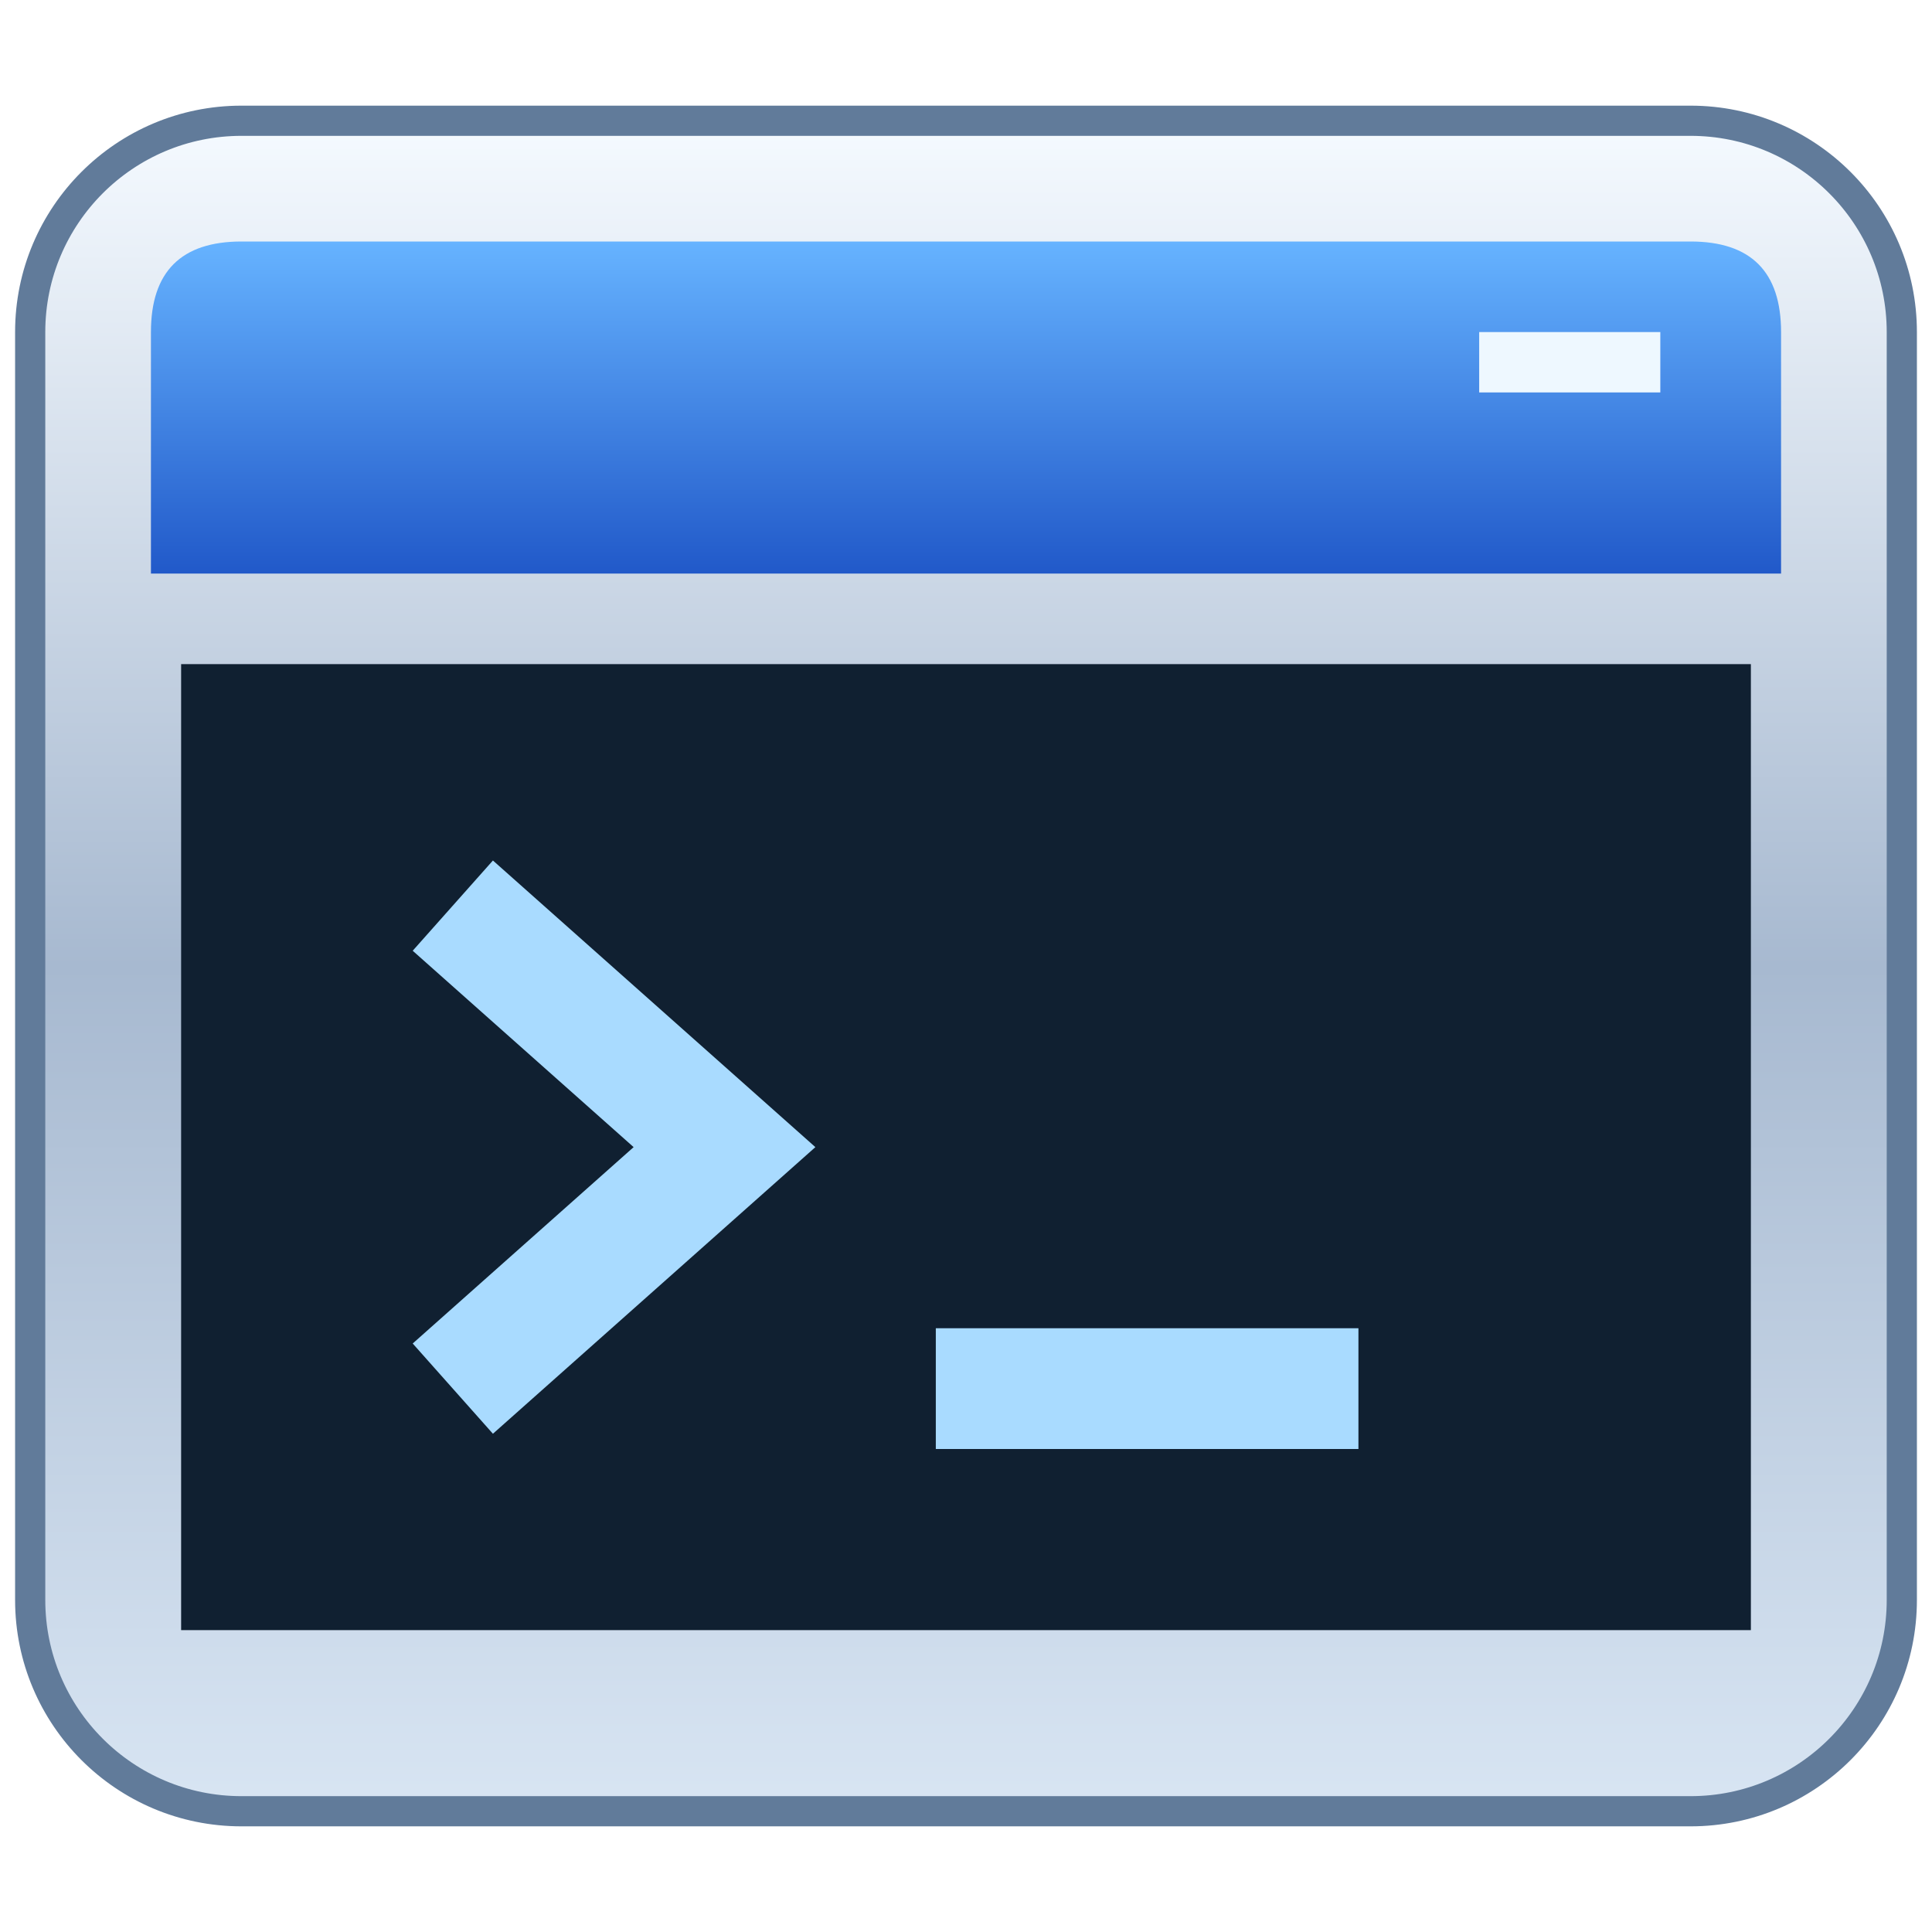
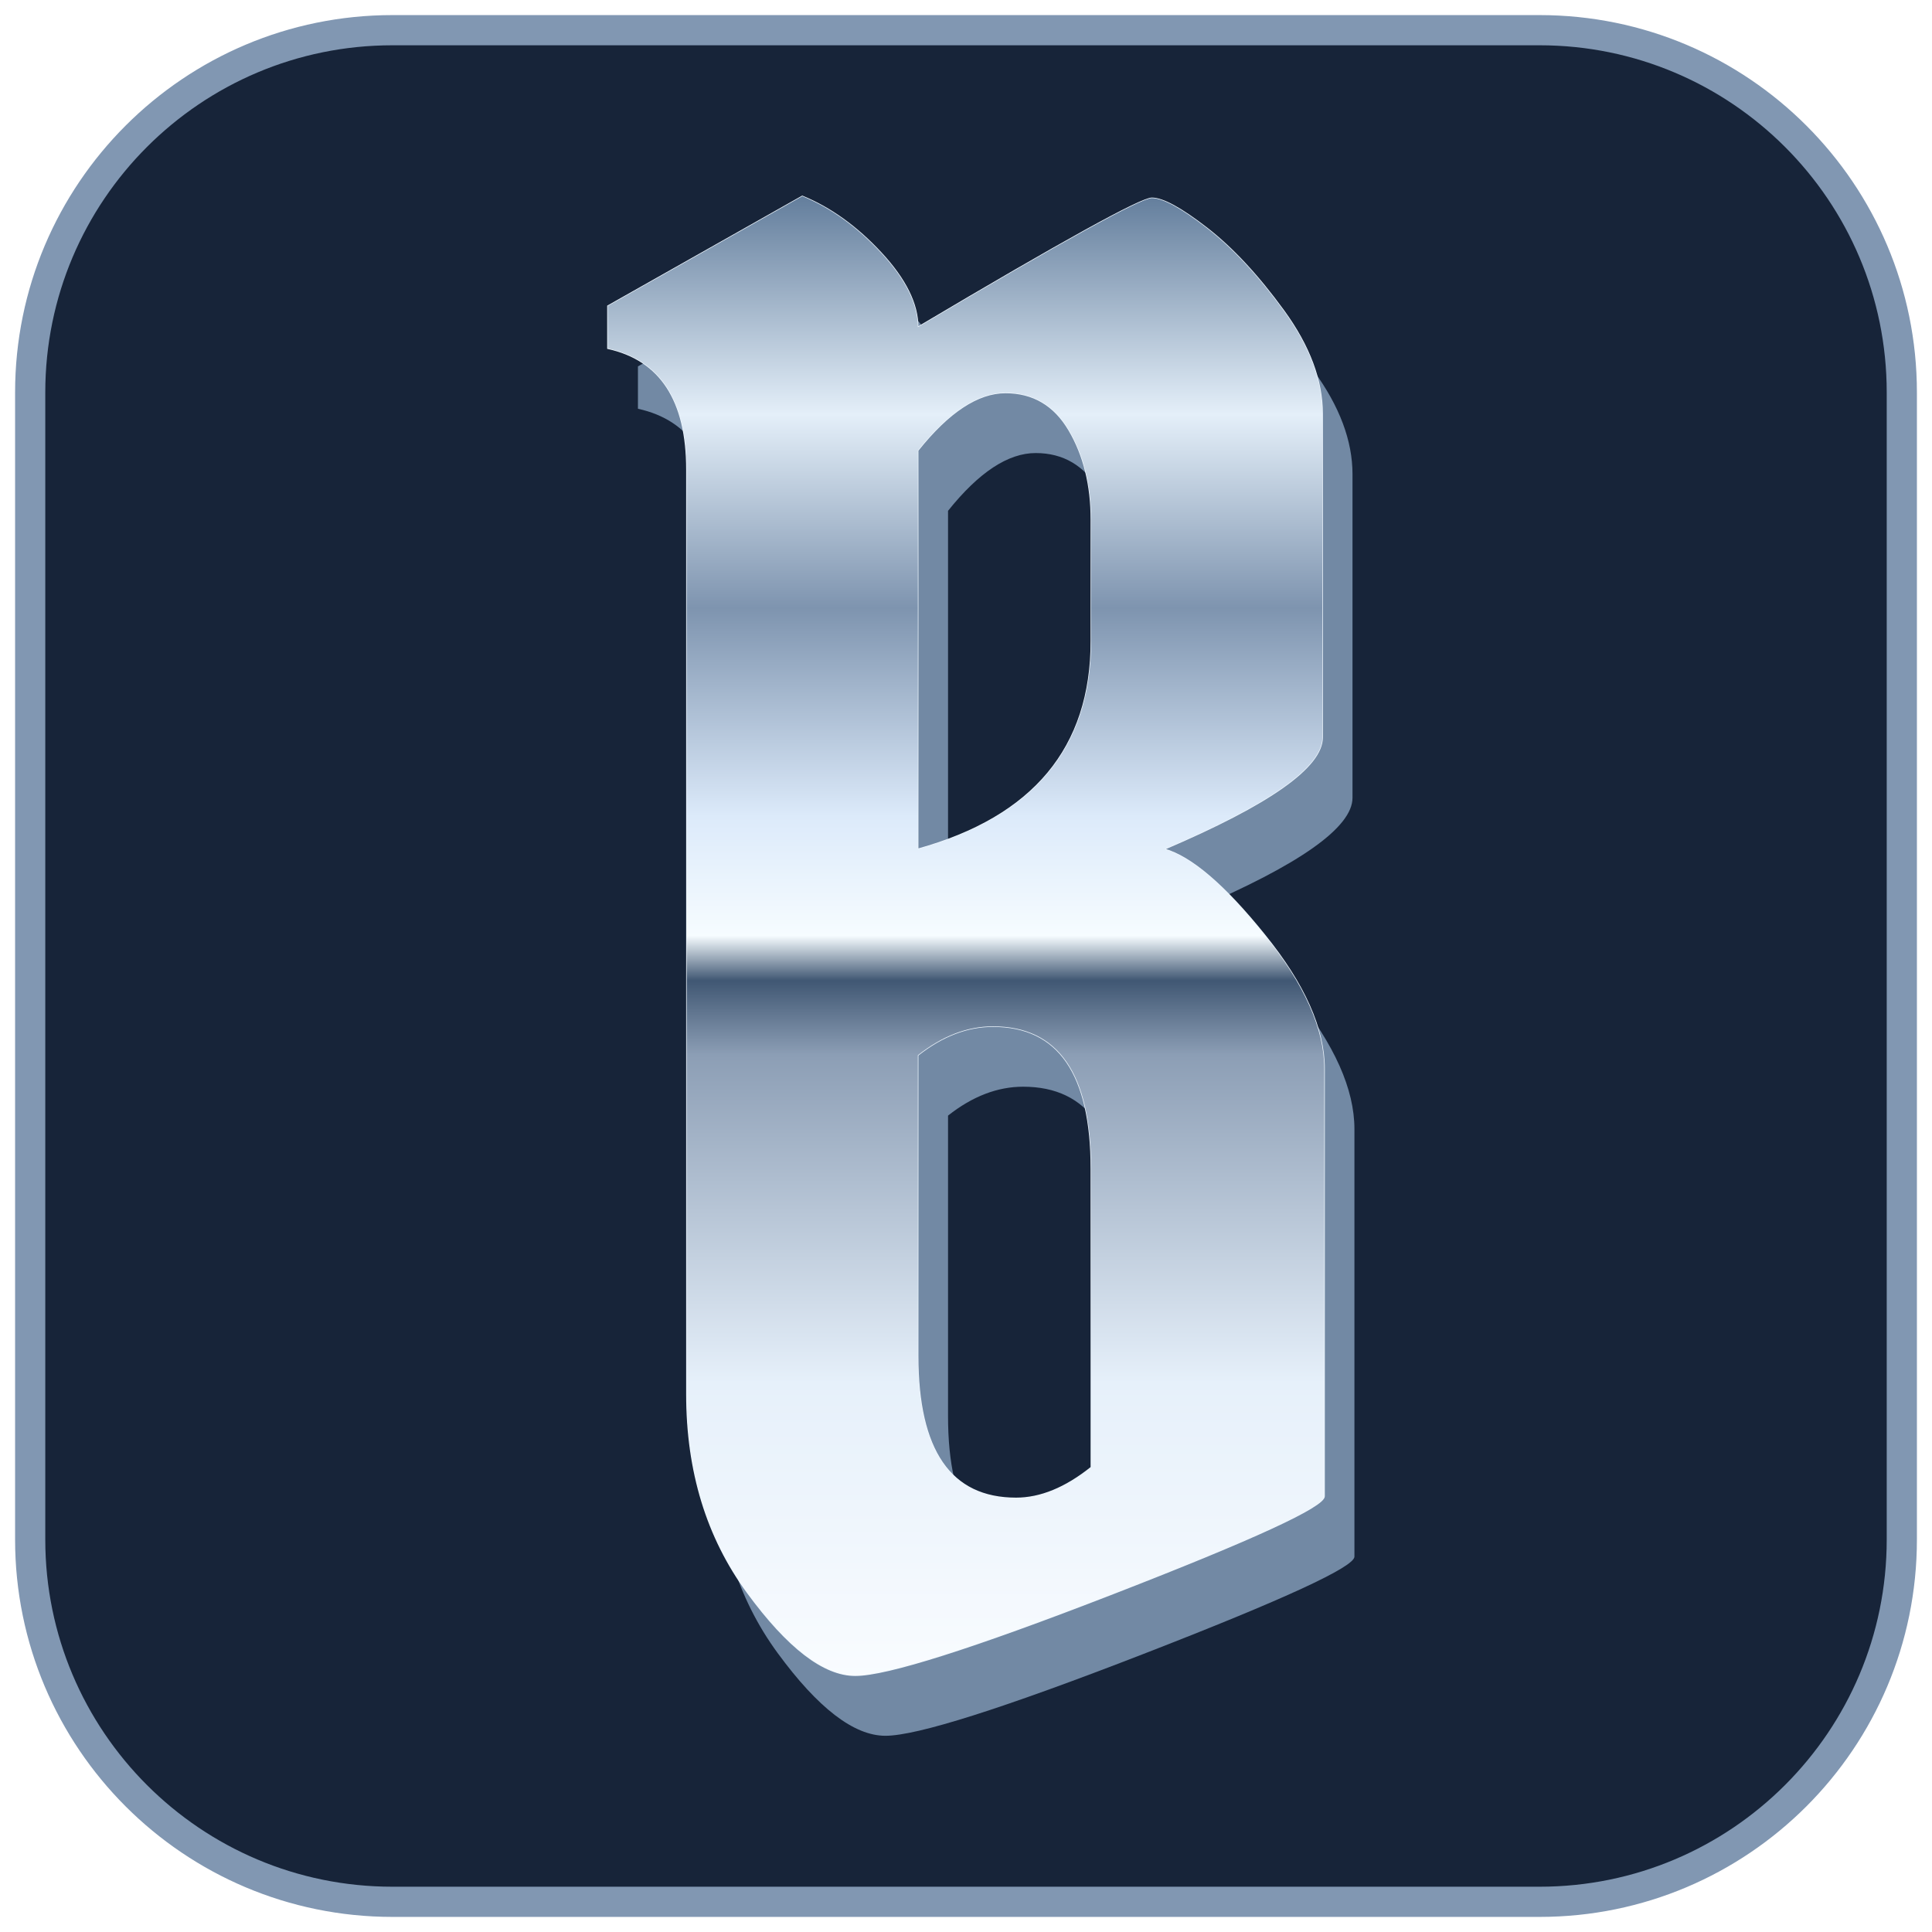
- <svg xmlns="http://www.w3.org/2000/svg" viewBox="0 0 64 64">
+ <svg xmlns="http://www.w3.org/2000/svg" width="64" height="64" viewBox="0 0 64 64">
  <defs>
-     <linearGradient id="silver" x2="0" y2="1">
-       <stop stop-color="#f5faff" />
-       <stop offset=".5" stop-color="#a7b9d0" />
-       <stop offset="1" stop-color="#d8e5f3" />
+     <linearGradient id="chrome" x1="0" y1="0" x2="0" y2="1">
+       <stop stop-color="#f9fcff" />
+       <stop offset=".2" stop-color="#e6f0fa" />
+       <stop offset=".42" stop-color="#8c9eb5" />
+       <stop offset=".47" stop-color="#405773" />
+       <stop offset=".5" stop-color="#f6fcff" />
+       <stop offset=".58" stop-color="#dceafa" />
+       <stop offset=".72" stop-color="#7e94af" />
+       <stop offset=".85" stop-color="#e4eff9" />
+       <stop offset="1" stop-color="#607b9a" />
    </linearGradient>
-     <linearGradient id="blue" x2="0" y2="1">
-       <stop stop-color="#66b3ff" />
-       <stop offset="1" stop-color="#2159c9" />
-     </linearGradient>
+     <path id="b" d="M170 700Q283 767 291.5 767.0Q300 767 320.0 751.5Q340 736 360.0 708.5Q380 681 380 655V487Q380 464 298 429Q319 423 350.0 384.5Q381 346 381 315V93Q381 85 271.5 42.5Q162 0 137.5 0.0Q113 0 81.5 43.0Q50 86 50 146V626Q50 680 9 689V711L110 768Q132 759 151.0 738.5Q170 718 170 700ZM221 92Q240 92 260 108V263Q260 337 209 337Q189 337 170 322V166Q170 92 221 92ZM170 636V429Q260 454 260 537V600Q260 627 248.5 646.5Q237 666 215.5 666.0Q194 666 170 636Z" transform="translate(19.5586 55.5) scale(0.063802 -0.063802)" />
  </defs>
-   <rect x="1" y="4" width="62" height="56" rx="7" fill="url(#silver)" stroke="#617b9a" />
-   <path d="M5 11q0-3 3-3h48q3 0 3 3v8H5Z" fill="url(#blue)" />
-   <path d="M6 22h52v32H6z" fill="#102031" />
-   <path d="m15 30 9 8-9 8m16 0h14" fill="none" stroke="#a9dbff" stroke-width="4" />
-   <path d="M49 12h6" stroke="#eef8ff" stroke-width="2" />
+   <rect x="1" y="1" width="62" height="62" rx="12" fill="#172439" stroke="#8197b2" />
+   <use href="#b" transform="translate(1 2)" fill="#7289a4" />
+   <use href="#b" fill="url(#chrome)" stroke="#f0f8ff" stroke-width=".6" paint-order="stroke fill" />
</svg>
